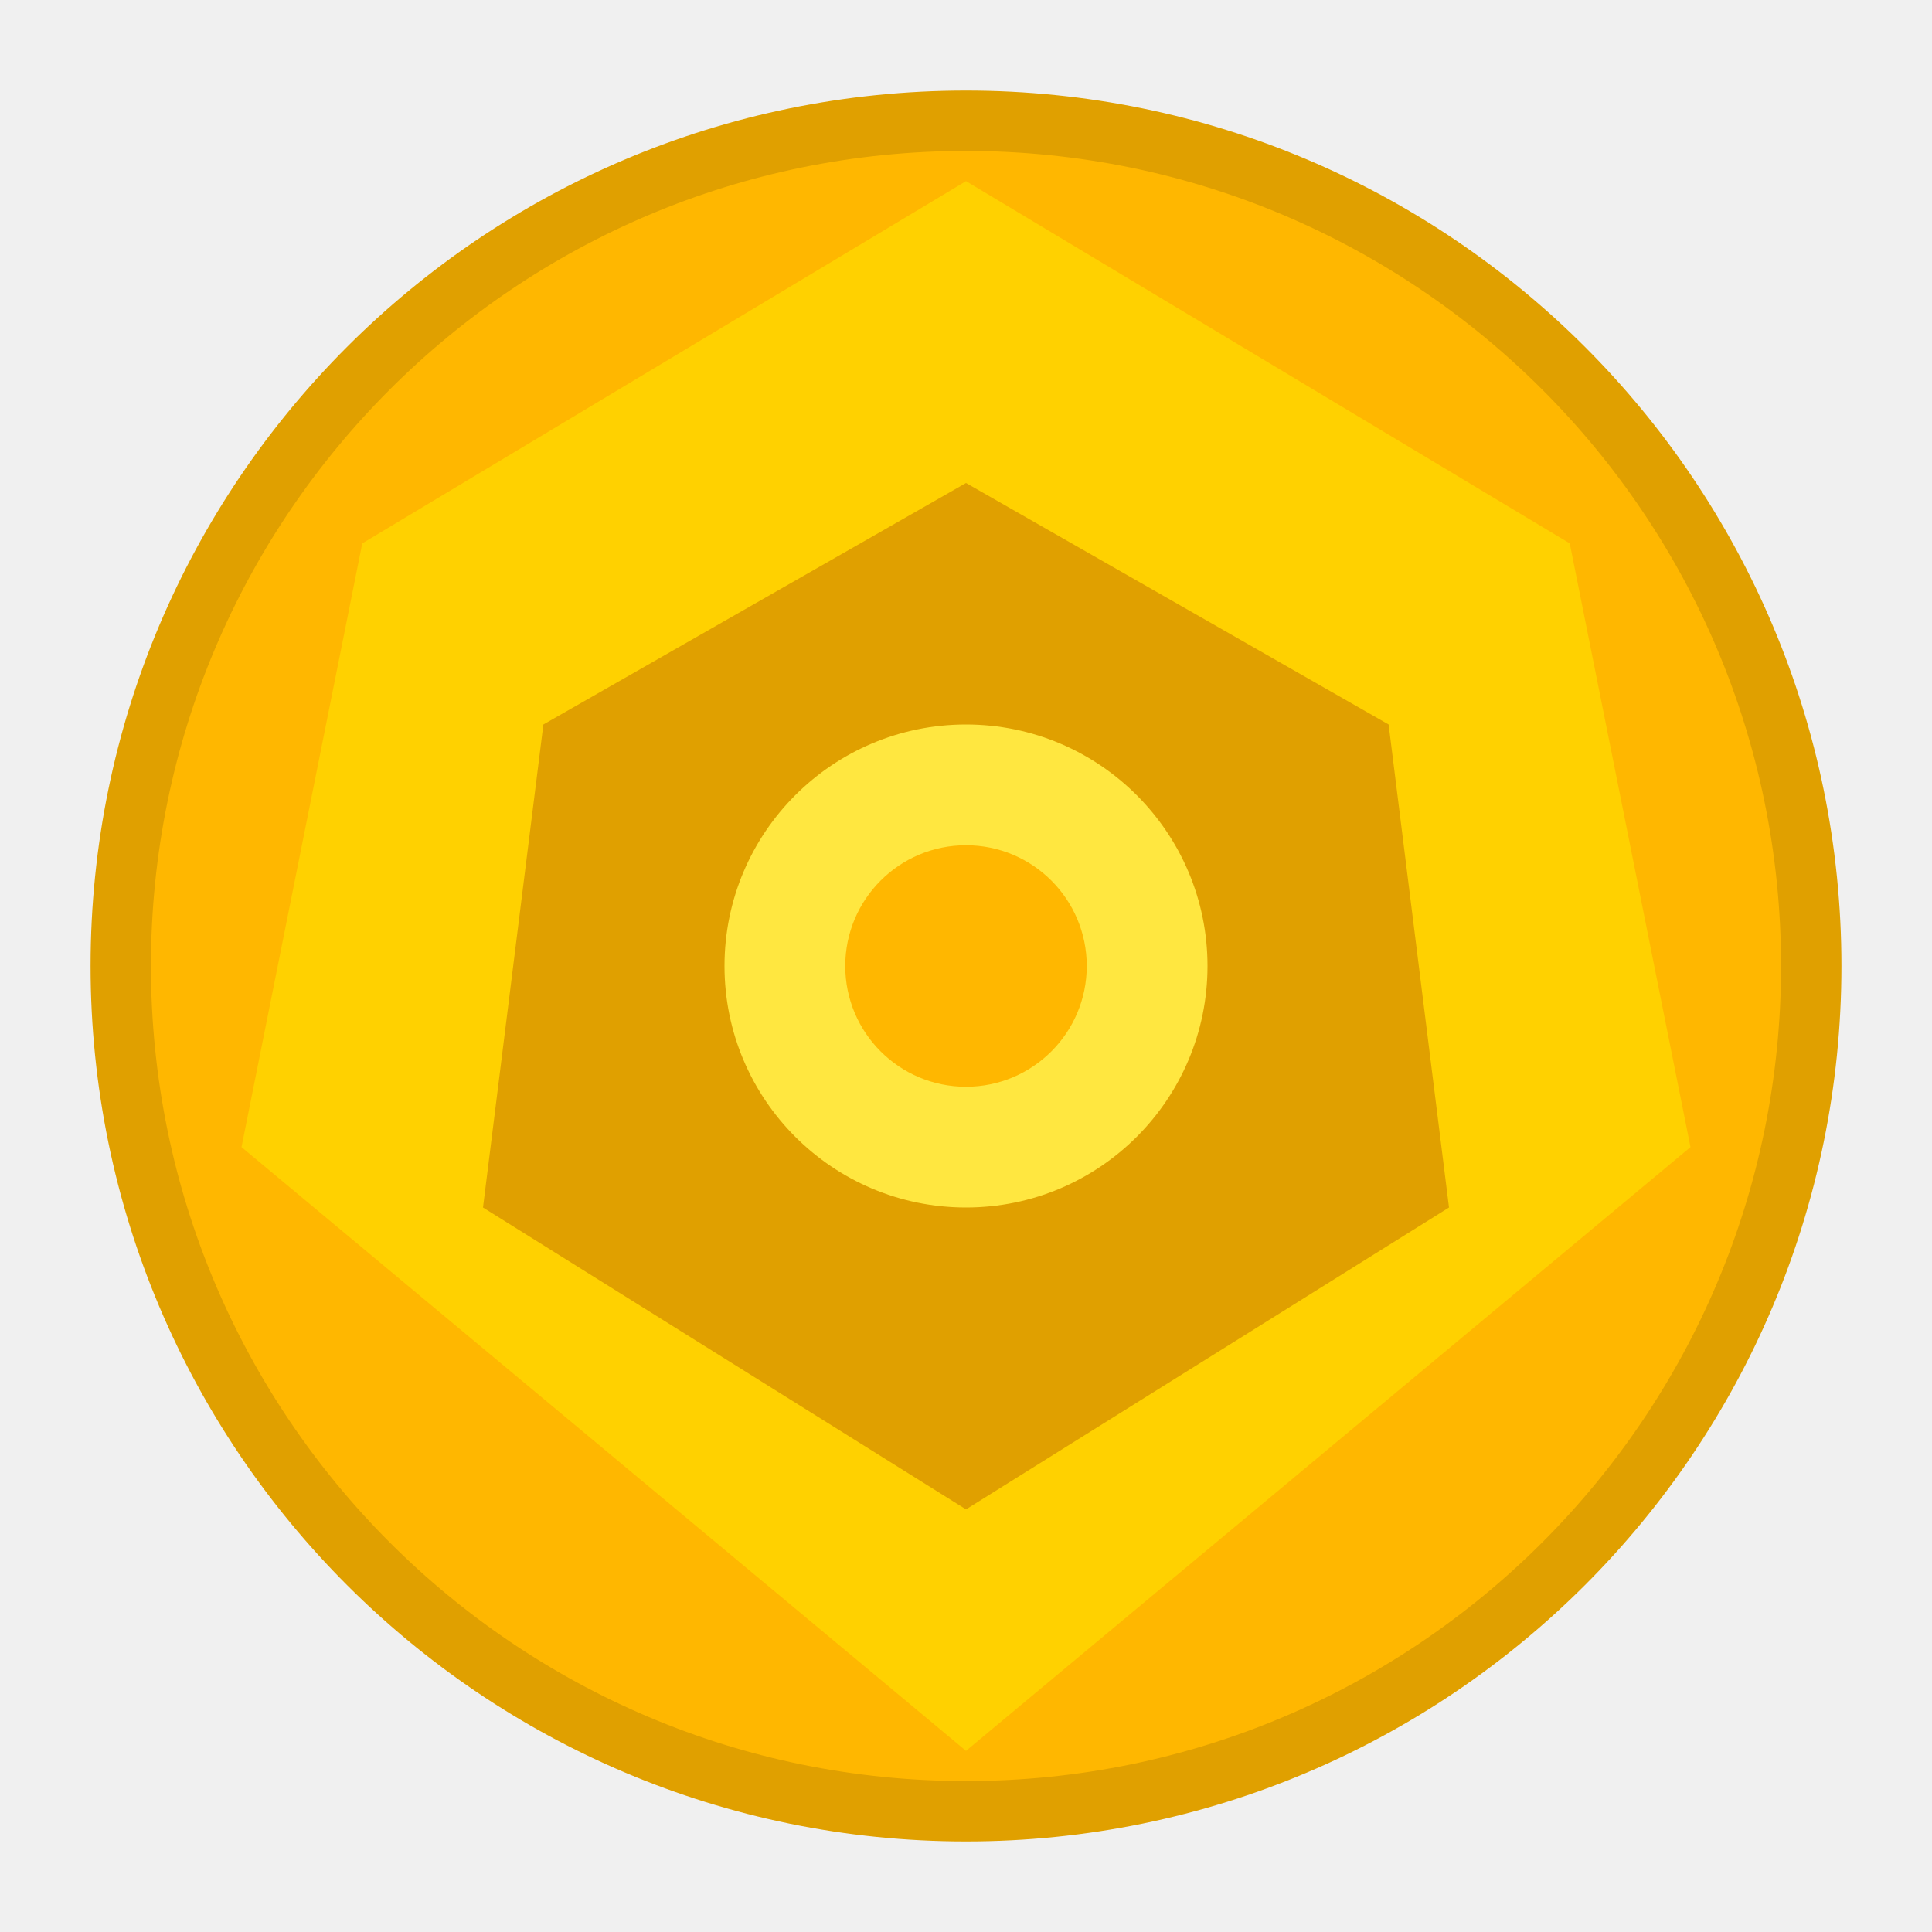
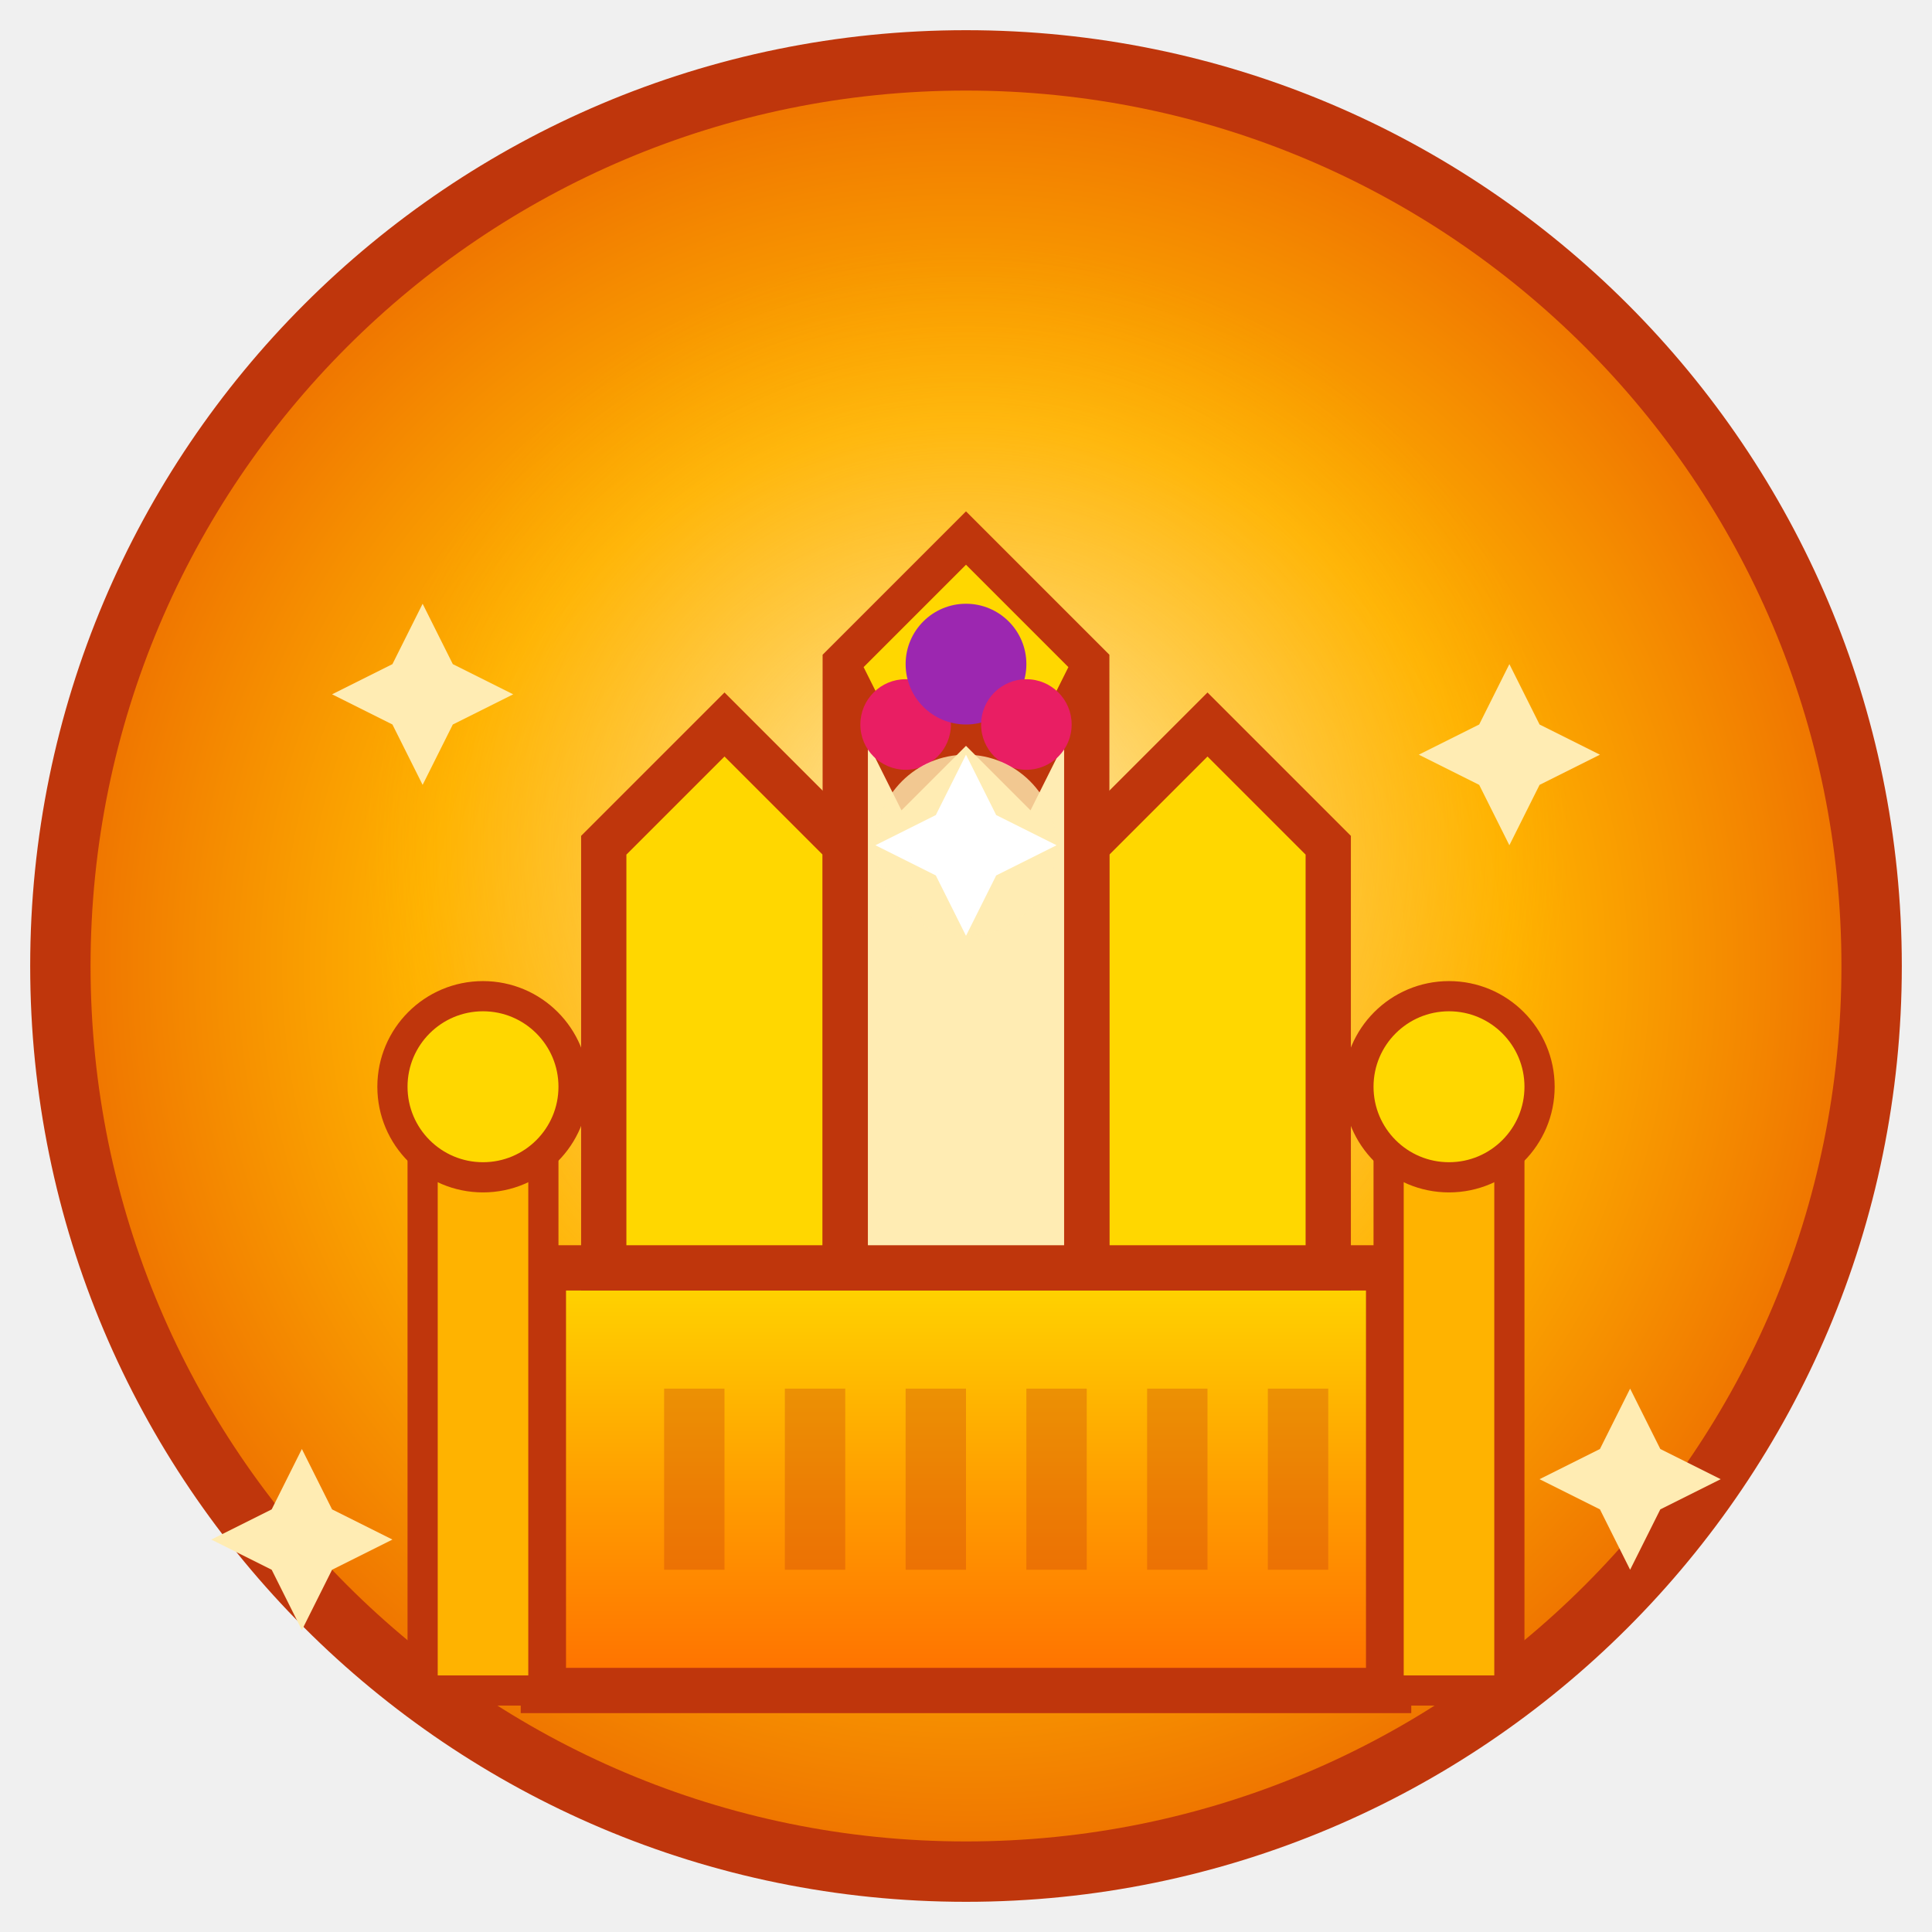
<svg xmlns="http://www.w3.org/2000/svg" viewBox="0 0 64 64">
-   <circle cx="32" cy="32" r="28" fill="#ffb700" stroke="#e0a000" stroke-width="2" />
-   <polygon points="32,6 52,18 56,38 32,58 8,38 12,18" fill="#ffd700" opacity="0.8" />
-   <polygon points="32,16 46,24 48,40 32,50 16,40 18,24" fill="#e0a000" />
-   <circle cx="32" cy="32" r="8" fill="#ffe740" />
-   <circle cx="32" cy="32" r="4" fill="#ffb700" />
+   <defs>
+     <radialGradient id="goldGrad" cx="50%" cy="50%" r="60%">
+       <stop offset="0%" style="stop-color:#FFE082;stop-opacity:1" />
+       <stop offset="50%" style="stop-color:#FFB300;stop-opacity:1" />
+       <stop offset="100%" style="stop-color:#E65100;stop-opacity:1" />
+     </radialGradient>
+     <linearGradient id="throneGrad" x1="0%" y1="0%" x2="0%" y2="100%">
+       <stop offset="0%" style="stop-color:#FFD700;stop-opacity:1" />
+       <stop offset="50%" style="stop-color:#FFA000;stop-opacity:1" />
+       <stop offset="100%" style="stop-color:#FF6F00;stop-opacity:1" />
+     </linearGradient>
+     <radialGradient id="glowGold" cx="50%" cy="50%" r="50%">
+       <stop offset="0%" style="stop-color:#FFECB3;stop-opacity:0.9" />
+       <stop offset="100%" style="stop-color:#FFB300;stop-opacity:0" />
+     </radialGradient>
+   </defs>
+   <circle cx="32" cy="32" r="30" fill="url(#goldGrad)" stroke="#BF360C" stroke-width="2" />
+   <circle cx="32" cy="28" r="20" fill="url(#glowGold)" />
+   <rect x="18" y="42" width="28" height="14" fill="url(#throneGrad)" stroke="#BF360C" stroke-width="1.5" />
+   <path d="M 20,42 L 20,28 L 24,24 L 28,28 L 28,42 Z" fill="#FFD700" stroke="#BF360C" stroke-width="1.5" />
+   <path d="M 44,42 L 44,28 L 40,24 L 36,28 L 36,42 Z" fill="#FFD700" stroke="#BF360C" stroke-width="1.5" />
+   <path d="M 28,42 L 28,22 L 32,18 L 36,22 L 36,42 Z" fill="#FFECB3" stroke="#BF360C" stroke-width="1.5" />
+   <polygon points="32,18 28,22 30,26 32,24 34,26 36,22" fill="#FFD700" stroke="#BF360C" stroke-width="1" />
+   <circle cx="30" cy="24" r="1.5" fill="#E91E63" />
+   <circle cx="32" cy="22" r="2" fill="#9C27B0" />
+   <circle cx="34" cy="24" r="1.5" fill="#E91E63" />
+   <rect x="14" y="36" width="4" height="20" fill="#FFB300" stroke="#BF360C" stroke-width="1" />
+   <rect x="46" y="36" width="4" height="20" fill="#FFB300" stroke="#BF360C" stroke-width="1" />
+   <circle cx="16" cy="36" r="3" fill="#FFD700" stroke="#BF360C" stroke-width="1" />
+   <circle cx="48" cy="36" r="3" fill="#FFD700" stroke="#BF360C" stroke-width="1" />
+   <rect x="22" y="46" width="2" height="6" fill="#BF360C" opacity="0.3" />
+   <rect x="26" y="46" width="2" height="6" fill="#BF360C" opacity="0.3" />
+   <rect x="30" y="46" width="2" height="6" fill="#BF360C" opacity="0.3" />
+   <rect x="34" y="46" width="2" height="6" fill="#BF360C" opacity="0.3" />
+   <rect x="38" y="46" width="2" height="6" fill="#BF360C" opacity="0.3" />
+   <rect x="42" y="46" width="2" height="6" fill="#BF360C" opacity="0.3" />
+   <polygon points="14,20 15,22 17,23 15,24 14,26 13,24 11,23 13,22" fill="#FFECB3" />
+   <polygon points="50,22 51,24 53,25 51,26 50,28 49,26 47,25 49,24" fill="#FFECB3" />
+   <polygon points="10,48 11,50 13,51 11,52 10,54 9,52 7,51 9,50" fill="#FFECB3" />
+   <polygon points="54,46 55,48 57,49 55,50 54,52 53,50 51,49 53,48" fill="#FFECB3" />
+   <circle cx="32" cy="28" r="3" fill="#FFECB3" opacity="0.8" />
+   <polygon points="32,25 33,27 35,28 33,29 32,31 31,29 29,28 31,27" fill="#FFFFFF" />
</svg>
